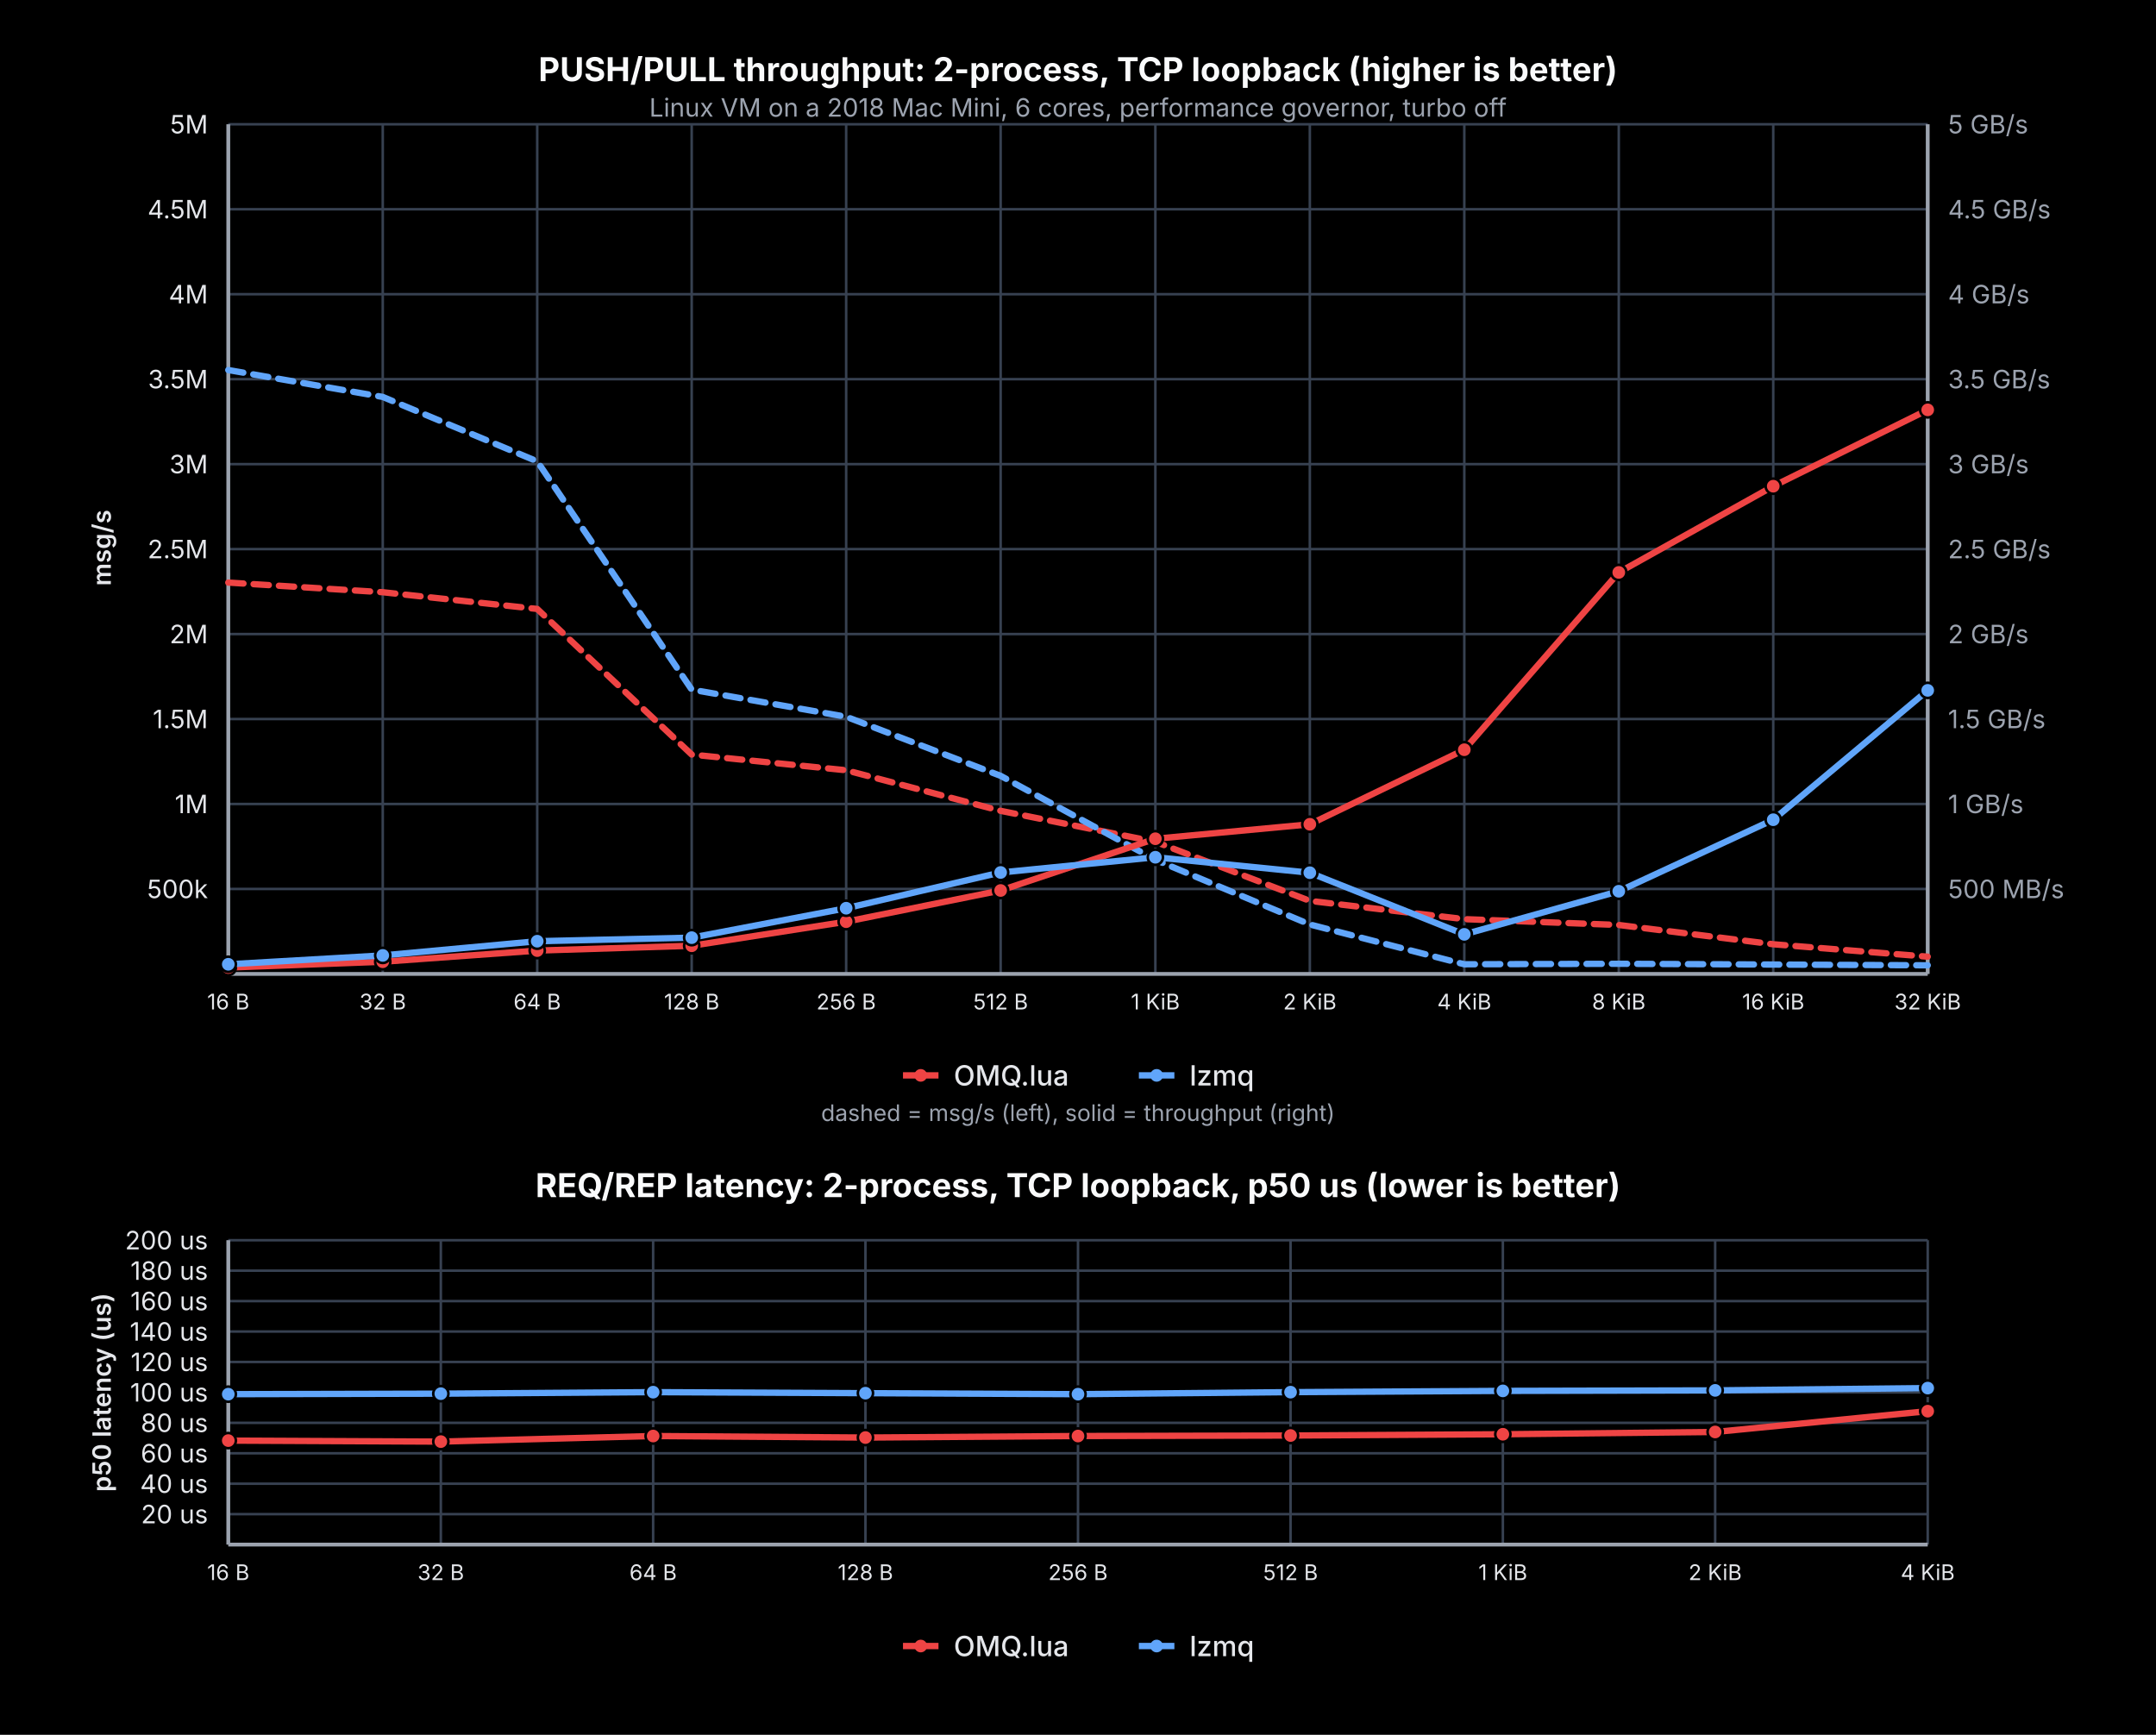
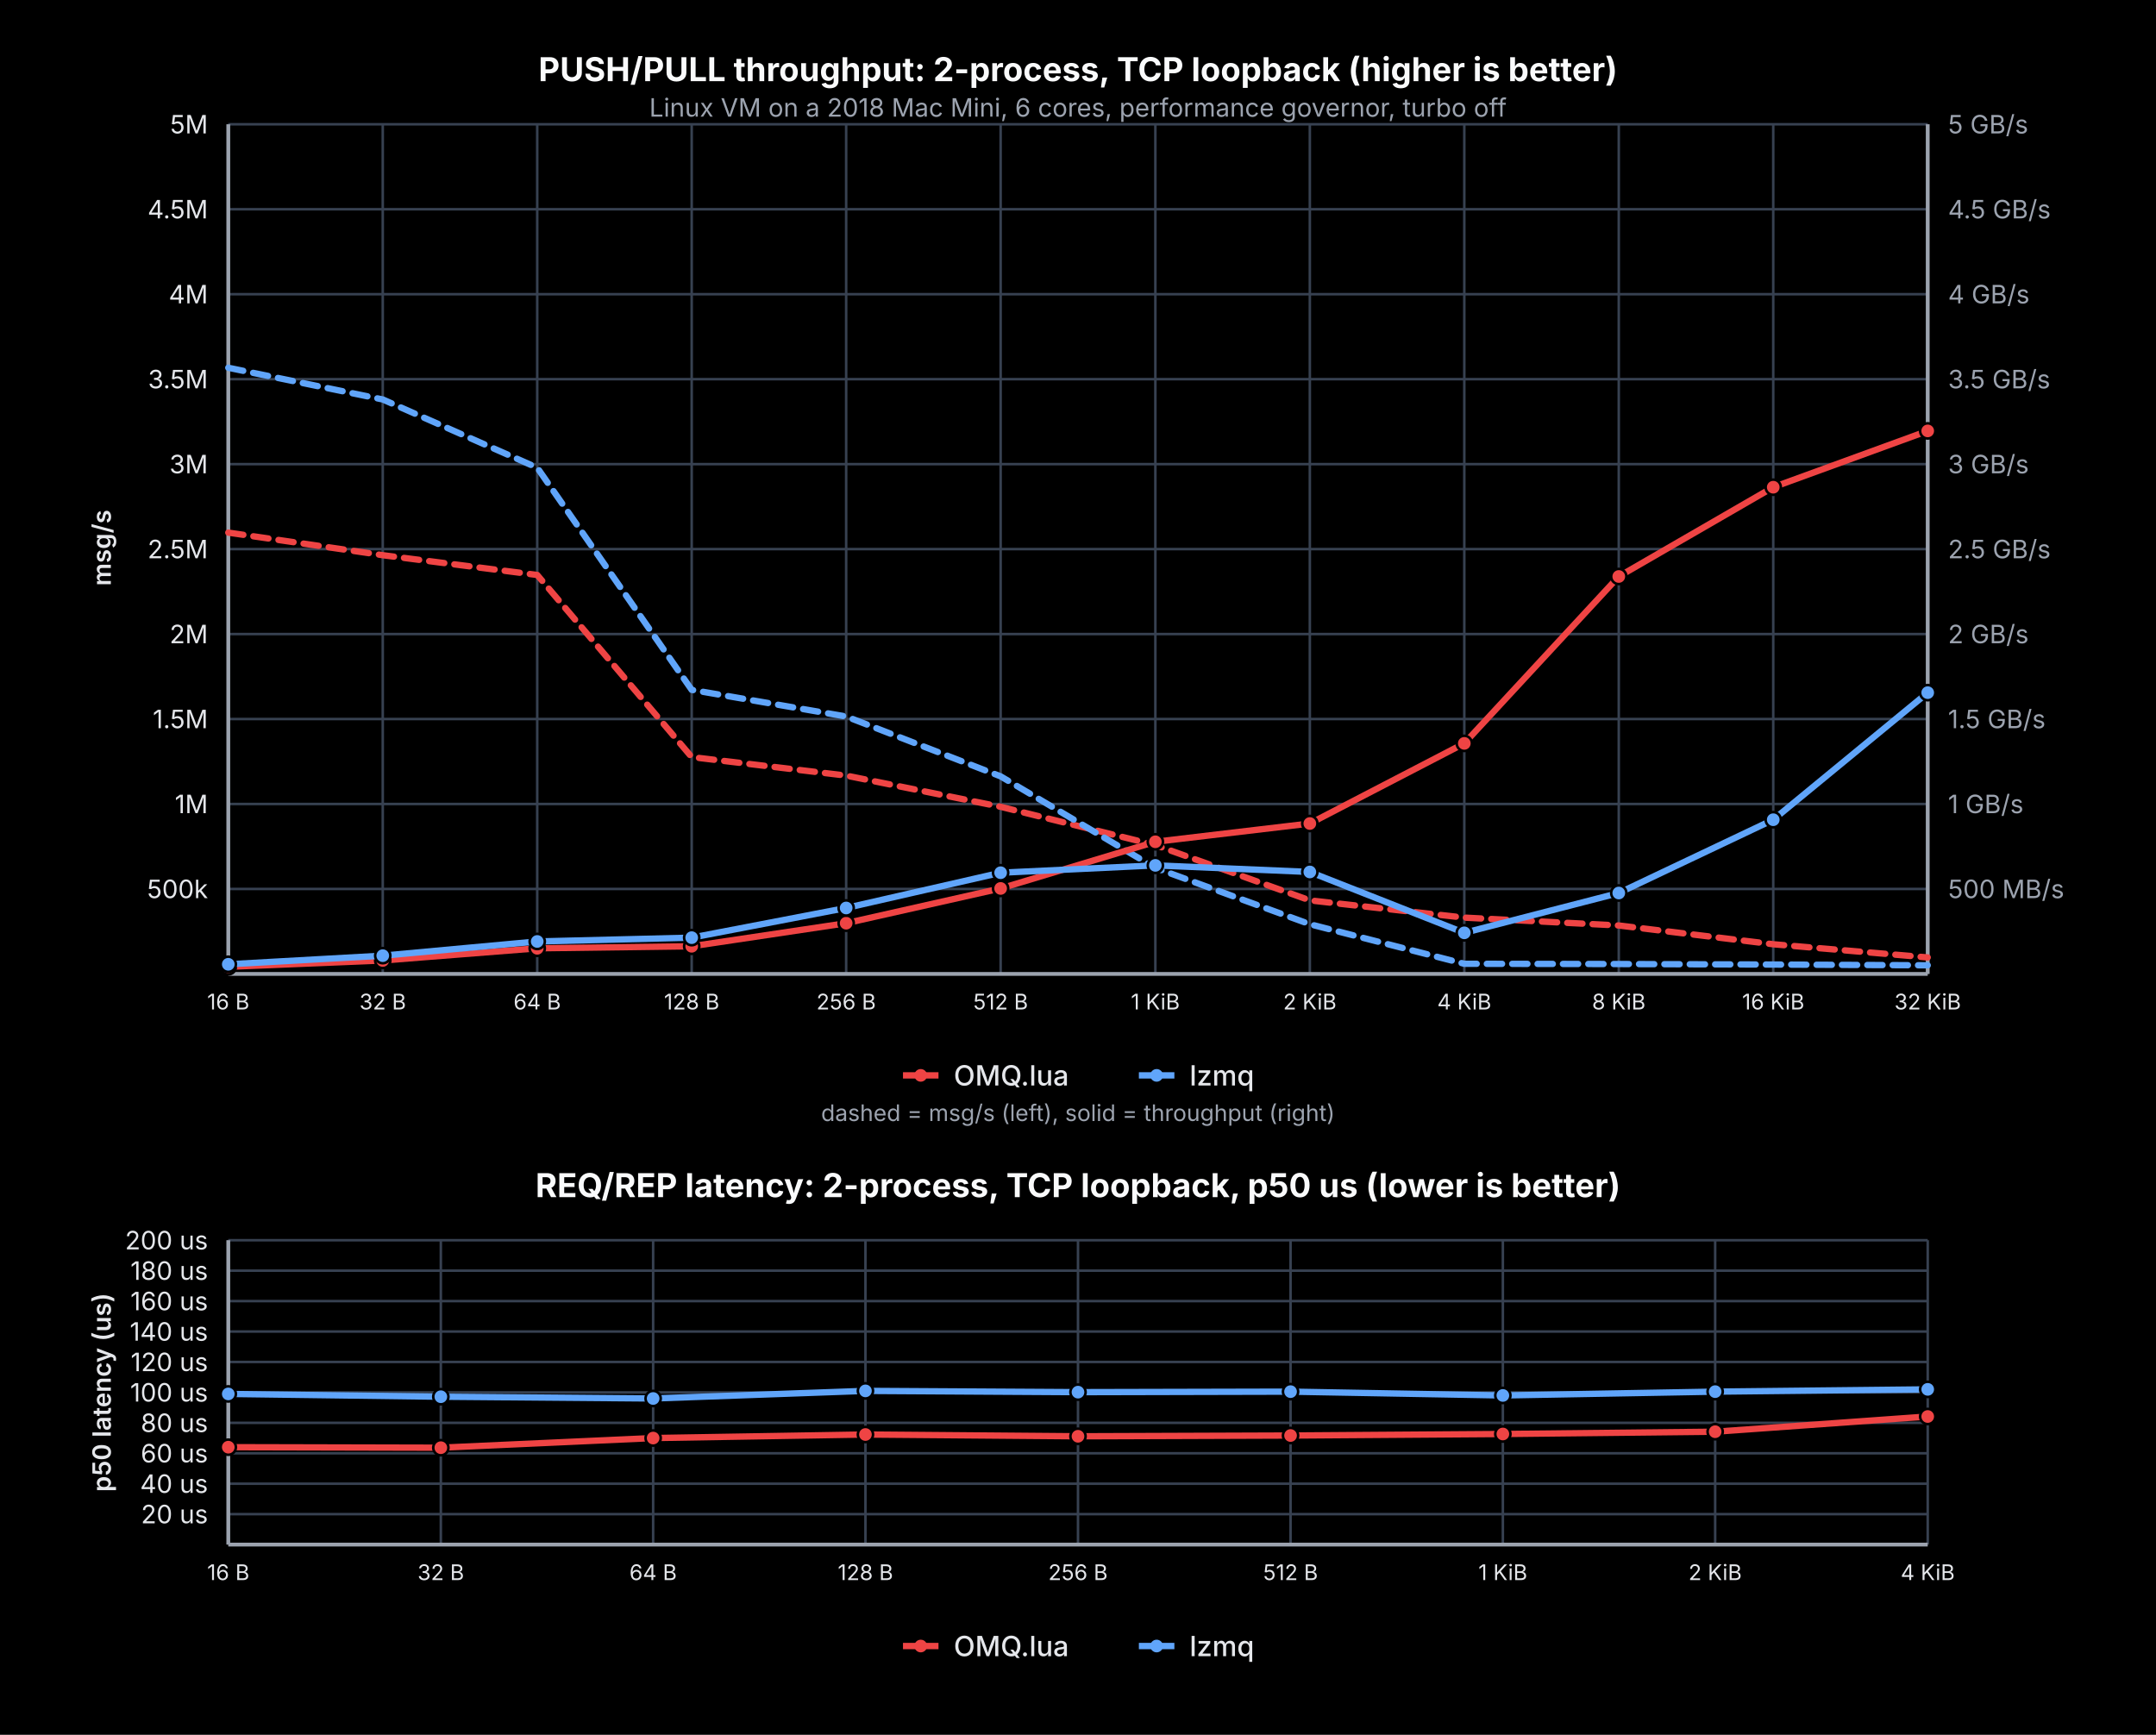
<svg xmlns="http://www.w3.org/2000/svg" viewBox="0 0 850 684" font-family="system-ui, -apple-system, sans-serif">
  <rect width="850" height="684" fill="#000000" />
  <text x="425.0" y="32" text-anchor="middle" fill="#f9fafb" font-size="13" font-weight="700">PUSH/PULL throughput: 2-process, TCP loopback (higher is better)</text>
  <text x="425.0" y="46" text-anchor="middle" fill="#9ca3af" font-size="10">Linux VM on a 2018 Mac Mini, 6 cores, performance governor, turbo off</text>
  <line x1="90" y1="350.5" x2="760" y2="350.5" stroke="#374151" stroke-width="1" />
  <text x="82" y="350.5" text-anchor="end" dominant-baseline="middle" fill="#e5e7eb" font-size="10">500k</text>
  <text x="768" y="350.5" text-anchor="start" dominant-baseline="middle" fill="#9ca3af" font-size="10">500 MB/s</text>
  <line x1="90" y1="317.0" x2="760" y2="317.0" stroke="#374151" stroke-width="1" />
  <text x="82" y="317.0" text-anchor="end" dominant-baseline="middle" fill="#e5e7eb" font-size="10">1M</text>
  <text x="768" y="317.0" text-anchor="start" dominant-baseline="middle" fill="#9ca3af" font-size="10">1 GB/s</text>
  <line x1="90" y1="283.5" x2="760" y2="283.5" stroke="#374151" stroke-width="1" />
  <text x="82" y="283.5" text-anchor="end" dominant-baseline="middle" fill="#e5e7eb" font-size="10">1.5M</text>
  <text x="768" y="283.5" text-anchor="start" dominant-baseline="middle" fill="#9ca3af" font-size="10">1.5 GB/s</text>
  <line x1="90" y1="250.0" x2="760" y2="250.0" stroke="#374151" stroke-width="1" />
  <text x="82" y="250.0" text-anchor="end" dominant-baseline="middle" fill="#e5e7eb" font-size="10">2M</text>
  <text x="768" y="250.0" text-anchor="start" dominant-baseline="middle" fill="#9ca3af" font-size="10">2 GB/s</text>
  <line x1="90" y1="216.5" x2="760" y2="216.5" stroke="#374151" stroke-width="1" />
  <text x="82" y="216.5" text-anchor="end" dominant-baseline="middle" fill="#e5e7eb" font-size="10">2.5M</text>
  <text x="768" y="216.5" text-anchor="start" dominant-baseline="middle" fill="#9ca3af" font-size="10">2.5 GB/s</text>
  <line x1="90" y1="183.0" x2="760" y2="183.0" stroke="#374151" stroke-width="1" />
  <text x="82" y="183.0" text-anchor="end" dominant-baseline="middle" fill="#e5e7eb" font-size="10">3M</text>
  <text x="768" y="183.0" text-anchor="start" dominant-baseline="middle" fill="#9ca3af" font-size="10">3 GB/s</text>
  <line x1="90" y1="149.5" x2="760" y2="149.5" stroke="#374151" stroke-width="1" />
  <text x="82" y="149.5" text-anchor="end" dominant-baseline="middle" fill="#e5e7eb" font-size="10">3.5M</text>
  <text x="768" y="149.5" text-anchor="start" dominant-baseline="middle" fill="#9ca3af" font-size="10">3.5 GB/s</text>
  <line x1="90" y1="116.0" x2="760" y2="116.0" stroke="#374151" stroke-width="1" />
  <text x="82" y="116.0" text-anchor="end" dominant-baseline="middle" fill="#e5e7eb" font-size="10">4M</text>
  <text x="768" y="116.0" text-anchor="start" dominant-baseline="middle" fill="#9ca3af" font-size="10">4 GB/s</text>
  <line x1="90" y1="82.5" x2="760" y2="82.5" stroke="#374151" stroke-width="1" />
  <text x="82" y="82.5" text-anchor="end" dominant-baseline="middle" fill="#e5e7eb" font-size="10">4.5M</text>
  <text x="768" y="82.5" text-anchor="start" dominant-baseline="middle" fill="#9ca3af" font-size="10">4.5 GB/s</text>
  <line x1="90" y1="49.0" x2="760" y2="49.0" stroke="#374151" stroke-width="1" />
  <text x="82" y="49.0" text-anchor="end" dominant-baseline="middle" fill="#e5e7eb" font-size="10">5M</text>
  <text x="768" y="49.0" text-anchor="start" dominant-baseline="middle" fill="#9ca3af" font-size="10">5 GB/s</text>
  <line x1="90.0" y1="49" x2="90.0" y2="384" stroke="#374151" stroke-width="1" />
  <line x1="150.9" y1="49" x2="150.9" y2="384" stroke="#374151" stroke-width="1" />
  <line x1="211.8" y1="49" x2="211.8" y2="384" stroke="#374151" stroke-width="1" />
  <line x1="272.7" y1="49" x2="272.7" y2="384" stroke="#374151" stroke-width="1" />
  <line x1="333.6" y1="49" x2="333.6" y2="384" stroke="#374151" stroke-width="1" />
  <line x1="394.5" y1="49" x2="394.5" y2="384" stroke="#374151" stroke-width="1" />
  <line x1="455.5" y1="49" x2="455.5" y2="384" stroke="#374151" stroke-width="1" />
  <line x1="516.4" y1="49" x2="516.4" y2="384" stroke="#374151" stroke-width="1" />
  <line x1="577.3" y1="49" x2="577.3" y2="384" stroke="#374151" stroke-width="1" />
  <line x1="638.2" y1="49" x2="638.2" y2="384" stroke="#374151" stroke-width="1" />
  <line x1="699.1" y1="49" x2="699.1" y2="384" stroke="#374151" stroke-width="1" />
  <line x1="760.0" y1="49" x2="760.0" y2="384" stroke="#374151" stroke-width="1" />
  <line x1="90" y1="49" x2="90" y2="384" stroke="#9ca3af" stroke-width="1.5" />
  <line x1="760" y1="49" x2="760" y2="384" stroke="#9ca3af" stroke-width="1.5" />
  <line x1="90" y1="384" x2="760" y2="384" stroke="#9ca3af" stroke-width="1.5" />
  <text x="40" y="216" text-anchor="middle" dominant-baseline="middle" fill="#e5e7eb" font-size="10" font-weight="600" transform="rotate(-90,40,216)">msg/s</text>
-   <polyline points="90.0,229.7 150.9,233.5 211.8,240.1 272.7,297.5 333.6,303.7 394.5,319.7 455.5,331.9 516.4,355.2 577.3,362.4 638.2,364.7 699.1,372.3 760.0,377.2" fill="none" stroke="#ef4444" stroke-width="2.5" stroke-linecap="round" stroke-linejoin="round" stroke-dasharray="6,4" />
-   <polyline points="90.0,145.9 150.9,156.5 211.8,181.9 272.7,271.9 333.6,282.6 394.5,305.9 455.5,339.0 516.4,364.5 577.3,380.2 638.2,380.0 699.1,380.3 760.0,380.6" fill="none" stroke="#60a5fa" stroke-width="2.5" stroke-linecap="round" stroke-linejoin="round" stroke-dasharray="6,4" />
-   <polyline points="90.0,381.5 150.9,379.2 211.8,374.8 272.7,372.9 333.6,363.4 394.5,351.1 455.5,330.7 516.4,325.0 577.3,295.6 638.2,225.7 699.1,191.7 760.0,161.6" fill="none" stroke="#ef4444" stroke-width="2.5" stroke-linecap="round" stroke-linejoin="round" />
-   <circle cx="90.0" cy="381.5" r="3" fill="#ef4444" stroke="#000000" stroke-width="1" />
-   <circle cx="150.9" cy="379.2" r="3" fill="#ef4444" stroke="#000000" stroke-width="1" />
-   <circle cx="211.8" cy="374.8" r="3" fill="#ef4444" stroke="#000000" stroke-width="1" />
-   <circle cx="272.7" cy="372.9" r="3" fill="#ef4444" stroke="#000000" stroke-width="1" />
-   <circle cx="333.6" cy="363.4" r="3" fill="#ef4444" stroke="#000000" stroke-width="1" />
-   <circle cx="394.5" cy="351.1" r="3" fill="#ef4444" stroke="#000000" stroke-width="1" />
-   <circle cx="455.5" cy="330.7" r="3" fill="#ef4444" stroke="#000000" stroke-width="1" />
-   <circle cx="516.4" cy="325.0" r="3" fill="#ef4444" stroke="#000000" stroke-width="1" />
-   <circle cx="577.3" cy="295.6" r="3" fill="#ef4444" stroke="#000000" stroke-width="1" />
-   <circle cx="638.2" cy="225.7" r="3" fill="#ef4444" stroke="#000000" stroke-width="1" />
-   <circle cx="699.1" cy="191.7" r="3" fill="#ef4444" stroke="#000000" stroke-width="1" />
-   <circle cx="760.0" cy="161.6" r="3" fill="#ef4444" stroke="#000000" stroke-width="1" />
-   <polyline points="90.0,380.2 150.9,376.7 211.8,371.1 272.7,369.7 333.6,358.1 394.5,344.0 455.5,338.0 516.4,344.1 577.3,368.4 638.2,351.4 699.1,323.2 760.0,272.2" fill="none" stroke="#60a5fa" stroke-width="2.5" stroke-linecap="round" stroke-linejoin="round" />
+   <polyline points="90.0,210.0 150.9,218.9 211.8,226.7 272.7,298.5 333.6,305.8 394.5,318.1 455.5,333.2 516.4,355.0 577.3,361.8 638.2,364.9 699.1,372.3 760.0,377.5" fill="none" stroke="#ef4444" stroke-width="2.5" stroke-linecap="round" stroke-linejoin="round" stroke-dasharray="6,4" />
+   <polyline points="90.0,145.0 150.9,157.5 211.8,184.4 272.7,272.0 333.6,282.5 394.5,306.1 455.5,342.2 516.4,364.4 577.3,380.0 638.2,380.1 699.1,380.3 760.0,380.6" fill="none" stroke="#60a5fa" stroke-width="2.5" stroke-linecap="round" stroke-linejoin="round" stroke-dasharray="6,4" />
+   <polyline points="90.0,381.2 150.9,378.7 211.8,373.9 272.7,373.1 333.6,364.0 394.5,350.3 455.5,331.9 516.4,324.7 577.3,293.1 638.2,227.3 699.1,192.1 760.0,169.9" fill="none" stroke="#ef4444" stroke-width="2.5" stroke-linecap="round" stroke-linejoin="round" />
+   <circle cx="90.0" cy="381.2" r="3" fill="#ef4444" stroke="#000000" stroke-width="1" />
+   <circle cx="150.9" cy="378.7" r="3" fill="#ef4444" stroke="#000000" stroke-width="1" />
+   <circle cx="211.8" cy="373.9" r="3" fill="#ef4444" stroke="#000000" stroke-width="1" />
+   <circle cx="272.7" cy="373.1" r="3" fill="#ef4444" stroke="#000000" stroke-width="1" />
+   <circle cx="333.6" cy="364.0" r="3" fill="#ef4444" stroke="#000000" stroke-width="1" />
+   <circle cx="394.5" cy="350.3" r="3" fill="#ef4444" stroke="#000000" stroke-width="1" />
+   <circle cx="455.5" cy="331.9" r="3" fill="#ef4444" stroke="#000000" stroke-width="1" />
+   <circle cx="516.4" cy="324.7" r="3" fill="#ef4444" stroke="#000000" stroke-width="1" />
+   <circle cx="577.3" cy="293.1" r="3" fill="#ef4444" stroke="#000000" stroke-width="1" />
+   <circle cx="638.2" cy="227.3" r="3" fill="#ef4444" stroke="#000000" stroke-width="1" />
+   <circle cx="699.1" cy="192.1" r="3" fill="#ef4444" stroke="#000000" stroke-width="1" />
+   <circle cx="760.0" cy="169.9" r="3" fill="#ef4444" stroke="#000000" stroke-width="1" />
+   <polyline points="90.0,380.2 150.9,376.8 211.8,371.2 272.7,369.7 333.6,358.0 394.5,344.1 455.5,341.2 516.4,343.8 577.3,367.8 638.2,352.1 699.1,323.2 760.0,273.1" fill="none" stroke="#60a5fa" stroke-width="2.5" stroke-linecap="round" stroke-linejoin="round" />
  <circle cx="90.0" cy="380.2" r="3" fill="#60a5fa" stroke="#000000" stroke-width="1" />
-   <circle cx="150.9" cy="376.7" r="3" fill="#60a5fa" stroke="#000000" stroke-width="1" />
-   <circle cx="211.8" cy="371.1" r="3" fill="#60a5fa" stroke="#000000" stroke-width="1" />
+   <circle cx="150.9" cy="376.8" r="3" fill="#60a5fa" stroke="#000000" stroke-width="1" />
+   <circle cx="211.8" cy="371.2" r="3" fill="#60a5fa" stroke="#000000" stroke-width="1" />
  <circle cx="272.7" cy="369.7" r="3" fill="#60a5fa" stroke="#000000" stroke-width="1" />
-   <circle cx="333.6" cy="358.1" r="3" fill="#60a5fa" stroke="#000000" stroke-width="1" />
-   <circle cx="394.5" cy="344.0" r="3" fill="#60a5fa" stroke="#000000" stroke-width="1" />
-   <circle cx="455.5" cy="338.0" r="3" fill="#60a5fa" stroke="#000000" stroke-width="1" />
-   <circle cx="516.4" cy="344.1" r="3" fill="#60a5fa" stroke="#000000" stroke-width="1" />
-   <circle cx="577.3" cy="368.4" r="3" fill="#60a5fa" stroke="#000000" stroke-width="1" />
-   <circle cx="638.2" cy="351.4" r="3" fill="#60a5fa" stroke="#000000" stroke-width="1" />
+   <circle cx="333.6" cy="358.0" r="3" fill="#60a5fa" stroke="#000000" stroke-width="1" />
+   <circle cx="394.5" cy="344.1" r="3" fill="#60a5fa" stroke="#000000" stroke-width="1" />
+   <circle cx="455.5" cy="341.2" r="3" fill="#60a5fa" stroke="#000000" stroke-width="1" />
+   <circle cx="516.4" cy="343.8" r="3" fill="#60a5fa" stroke="#000000" stroke-width="1" />
+   <circle cx="577.3" cy="367.8" r="3" fill="#60a5fa" stroke="#000000" stroke-width="1" />
+   <circle cx="638.2" cy="352.1" r="3" fill="#60a5fa" stroke="#000000" stroke-width="1" />
  <circle cx="699.1" cy="323.2" r="3" fill="#60a5fa" stroke="#000000" stroke-width="1" />
-   <circle cx="760.0" cy="272.2" r="3" fill="#60a5fa" stroke="#000000" stroke-width="1" />
+   <circle cx="760.0" cy="273.1" r="3" fill="#60a5fa" stroke="#000000" stroke-width="1" />
  <text x="90.0" y="398" text-anchor="middle" fill="#e5e7eb" font-size="8.5">16 B</text>
  <text x="150.9" y="398" text-anchor="middle" fill="#e5e7eb" font-size="8.5">32 B</text>
  <text x="211.8" y="398" text-anchor="middle" fill="#e5e7eb" font-size="8.5">64 B</text>
  <text x="272.7" y="398" text-anchor="middle" fill="#e5e7eb" font-size="8.5">128 B</text>
  <text x="333.6" y="398" text-anchor="middle" fill="#e5e7eb" font-size="8.5">256 B</text>
  <text x="394.5" y="398" text-anchor="middle" fill="#e5e7eb" font-size="8.5">512 B</text>
  <text x="455.5" y="398" text-anchor="middle" fill="#e5e7eb" font-size="8.5">1 KiB</text>
  <text x="516.4" y="398" text-anchor="middle" fill="#e5e7eb" font-size="8.5">2 KiB</text>
  <text x="577.3" y="398" text-anchor="middle" fill="#e5e7eb" font-size="8.5">4 KiB</text>
  <text x="638.2" y="398" text-anchor="middle" fill="#e5e7eb" font-size="8.5">8 KiB</text>
  <text x="699.1" y="398" text-anchor="middle" fill="#e5e7eb" font-size="8.5">16 KiB</text>
  <text x="760.0" y="398" text-anchor="middle" fill="#e5e7eb" font-size="8.5">32 KiB</text>
  <line x1="356" y1="424" x2="370" y2="424" stroke="#ef4444" stroke-width="2.5" />
  <circle cx="363" cy="424" r="2.5" fill="#ef4444" />
  <text x="376" y="428" fill="#e5e7eb" font-size="11" font-weight="500">OMQ.lua</text>
  <line x1="449" y1="424" x2="463" y2="424" stroke="#60a5fa" stroke-width="2.5" />
  <circle cx="456" cy="424" r="2.5" fill="#60a5fa" />
  <text x="469" y="428" fill="#e5e7eb" font-size="11" font-weight="500">lzmq</text>
  <text x="425.0" y="442" text-anchor="middle" fill="#9ca3af" font-size="9">dashed = msg/s (left), solid = throughput (right)</text>
  <text x="425.0" y="472" text-anchor="middle" fill="#f9fafb" font-size="13" font-weight="700">REQ/REP latency: 2-process, TCP loopback, p50 us (lower is better)</text>
  <line x1="90" y1="597.0" x2="760" y2="597.0" stroke="#374151" stroke-width="1" />
  <text x="82" y="597.0" text-anchor="end" dominant-baseline="middle" fill="#e5e7eb" font-size="10">20 us</text>
  <line x1="90" y1="585.0" x2="760" y2="585.0" stroke="#374151" stroke-width="1" />
  <text x="82" y="585.0" text-anchor="end" dominant-baseline="middle" fill="#e5e7eb" font-size="10">40 us</text>
  <line x1="90" y1="573.0" x2="760" y2="573.0" stroke="#374151" stroke-width="1" />
  <text x="82" y="573.0" text-anchor="end" dominant-baseline="middle" fill="#e5e7eb" font-size="10">60 us</text>
  <line x1="90" y1="561.0" x2="760" y2="561.0" stroke="#374151" stroke-width="1" />
  <text x="82" y="561.0" text-anchor="end" dominant-baseline="middle" fill="#e5e7eb" font-size="10">80 us</text>
  <line x1="90" y1="549.0" x2="760" y2="549.0" stroke="#374151" stroke-width="1" />
  <text x="82" y="549.0" text-anchor="end" dominant-baseline="middle" fill="#e5e7eb" font-size="10">100 us</text>
  <line x1="90" y1="537.0" x2="760" y2="537.0" stroke="#374151" stroke-width="1" />
  <text x="82" y="537.0" text-anchor="end" dominant-baseline="middle" fill="#e5e7eb" font-size="10">120 us</text>
  <line x1="90" y1="525.0" x2="760" y2="525.0" stroke="#374151" stroke-width="1" />
  <text x="82" y="525.0" text-anchor="end" dominant-baseline="middle" fill="#e5e7eb" font-size="10">140 us</text>
  <line x1="90" y1="513.0" x2="760" y2="513.0" stroke="#374151" stroke-width="1" />
  <text x="82" y="513.0" text-anchor="end" dominant-baseline="middle" fill="#e5e7eb" font-size="10">160 us</text>
  <line x1="90" y1="501.0" x2="760" y2="501.0" stroke="#374151" stroke-width="1" />
  <text x="82" y="501.0" text-anchor="end" dominant-baseline="middle" fill="#e5e7eb" font-size="10">180 us</text>
  <line x1="90" y1="489.0" x2="760" y2="489.0" stroke="#374151" stroke-width="1" />
  <text x="82" y="489.0" text-anchor="end" dominant-baseline="middle" fill="#e5e7eb" font-size="10">200 us</text>
  <line x1="90.0" y1="489" x2="90.0" y2="609" stroke="#374151" stroke-width="1" />
  <line x1="173.8" y1="489" x2="173.8" y2="609" stroke="#374151" stroke-width="1" />
  <line x1="257.5" y1="489" x2="257.5" y2="609" stroke="#374151" stroke-width="1" />
  <line x1="341.2" y1="489" x2="341.2" y2="609" stroke="#374151" stroke-width="1" />
  <line x1="425.0" y1="489" x2="425.0" y2="609" stroke="#374151" stroke-width="1" />
  <line x1="508.8" y1="489" x2="508.8" y2="609" stroke="#374151" stroke-width="1" />
  <line x1="592.5" y1="489" x2="592.5" y2="609" stroke="#374151" stroke-width="1" />
  <line x1="676.2" y1="489" x2="676.2" y2="609" stroke="#374151" stroke-width="1" />
  <line x1="760.0" y1="489" x2="760.0" y2="609" stroke="#374151" stroke-width="1" />
  <line x1="90" y1="489" x2="90" y2="609" stroke="#9ca3af" stroke-width="1.5" />
  <line x1="90" y1="609" x2="760" y2="609" stroke="#9ca3af" stroke-width="1.5" />
  <text x="40" y="549" text-anchor="middle" dominant-baseline="middle" fill="#e5e7eb" font-size="10" font-weight="600" transform="rotate(-90,40,549)">p50 latency (us)</text>
-   <polyline points="90.0,568.0 173.8,568.4 257.5,566.2 341.2,566.8 425.0,566.2 508.8,566.0 592.5,565.5 676.2,564.6 760.0,556.4" fill="none" stroke="#ef4444" stroke-width="2.5" stroke-linecap="round" stroke-linejoin="round" />
-   <circle cx="90.0" cy="568.0" r="3" fill="#ef4444" stroke="#000000" stroke-width="1" />
-   <circle cx="173.8" cy="568.4" r="3" fill="#ef4444" stroke="#000000" stroke-width="1" />
-   <circle cx="257.5" cy="566.2" r="3" fill="#ef4444" stroke="#000000" stroke-width="1" />
-   <circle cx="341.2" cy="566.8" r="3" fill="#ef4444" stroke="#000000" stroke-width="1" />
-   <circle cx="425.0" cy="566.2" r="3" fill="#ef4444" stroke="#000000" stroke-width="1" />
+   <polyline points="90.0,570.6 173.8,570.8 257.5,567.0 341.2,565.6 425.0,566.3 508.8,566.0 592.5,565.4 676.2,564.5 760.0,558.5" fill="none" stroke="#ef4444" stroke-width="2.5" stroke-linecap="round" stroke-linejoin="round" />
+   <circle cx="90.0" cy="570.6" r="3" fill="#ef4444" stroke="#000000" stroke-width="1" />
+   <circle cx="173.8" cy="570.8" r="3" fill="#ef4444" stroke="#000000" stroke-width="1" />
+   <circle cx="257.5" cy="567.0" r="3" fill="#ef4444" stroke="#000000" stroke-width="1" />
+   <circle cx="341.2" cy="565.6" r="3" fill="#ef4444" stroke="#000000" stroke-width="1" />
+   <circle cx="425.0" cy="566.3" r="3" fill="#ef4444" stroke="#000000" stroke-width="1" />
  <circle cx="508.8" cy="566.0" r="3" fill="#ef4444" stroke="#000000" stroke-width="1" />
-   <circle cx="592.5" cy="565.5" r="3" fill="#ef4444" stroke="#000000" stroke-width="1" />
-   <circle cx="676.2" cy="564.6" r="3" fill="#ef4444" stroke="#000000" stroke-width="1" />
-   <circle cx="760.0" cy="556.4" r="3" fill="#ef4444" stroke="#000000" stroke-width="1" />
-   <polyline points="90.0,549.7 173.8,549.5 257.5,548.9 341.2,549.3 425.0,549.7 508.8,548.9 592.5,548.4 676.2,548.2 760.0,547.3" fill="none" stroke="#60a5fa" stroke-width="2.5" stroke-linecap="round" stroke-linejoin="round" />
-   <circle cx="90.0" cy="549.7" r="3" fill="#60a5fa" stroke="#000000" stroke-width="1" />
-   <circle cx="173.8" cy="549.5" r="3" fill="#60a5fa" stroke="#000000" stroke-width="1" />
-   <circle cx="257.5" cy="548.9" r="3" fill="#60a5fa" stroke="#000000" stroke-width="1" />
-   <circle cx="341.2" cy="549.3" r="3" fill="#60a5fa" stroke="#000000" stroke-width="1" />
-   <circle cx="425.0" cy="549.7" r="3" fill="#60a5fa" stroke="#000000" stroke-width="1" />
-   <circle cx="508.8" cy="548.9" r="3" fill="#60a5fa" stroke="#000000" stroke-width="1" />
-   <circle cx="592.5" cy="548.4" r="3" fill="#60a5fa" stroke="#000000" stroke-width="1" />
-   <circle cx="676.2" cy="548.2" r="3" fill="#60a5fa" stroke="#000000" stroke-width="1" />
-   <circle cx="760.0" cy="547.3" r="3" fill="#60a5fa" stroke="#000000" stroke-width="1" />
+   <circle cx="592.5" cy="565.4" r="3" fill="#ef4444" stroke="#000000" stroke-width="1" />
+   <circle cx="676.2" cy="564.5" r="3" fill="#ef4444" stroke="#000000" stroke-width="1" />
+   <circle cx="760.0" cy="558.5" r="3" fill="#ef4444" stroke="#000000" stroke-width="1" />
+   <polyline points="90.0,549.6 173.8,550.7 257.5,551.4 341.2,548.4 425.0,548.9 508.8,548.7 592.5,550.2 676.2,548.7 760.0,547.8" fill="none" stroke="#60a5fa" stroke-width="2.5" stroke-linecap="round" stroke-linejoin="round" />
+   <circle cx="90.0" cy="549.6" r="3" fill="#60a5fa" stroke="#000000" stroke-width="1" />
+   <circle cx="173.8" cy="550.7" r="3" fill="#60a5fa" stroke="#000000" stroke-width="1" />
+   <circle cx="257.5" cy="551.4" r="3" fill="#60a5fa" stroke="#000000" stroke-width="1" />
+   <circle cx="341.2" cy="548.4" r="3" fill="#60a5fa" stroke="#000000" stroke-width="1" />
+   <circle cx="425.0" cy="548.9" r="3" fill="#60a5fa" stroke="#000000" stroke-width="1" />
+   <circle cx="508.8" cy="548.7" r="3" fill="#60a5fa" stroke="#000000" stroke-width="1" />
+   <circle cx="592.5" cy="550.2" r="3" fill="#60a5fa" stroke="#000000" stroke-width="1" />
+   <circle cx="676.2" cy="548.7" r="3" fill="#60a5fa" stroke="#000000" stroke-width="1" />
+   <circle cx="760.0" cy="547.8" r="3" fill="#60a5fa" stroke="#000000" stroke-width="1" />
  <text x="90.0" y="623" text-anchor="middle" fill="#e5e7eb" font-size="8.5">16 B</text>
  <text x="173.8" y="623" text-anchor="middle" fill="#e5e7eb" font-size="8.5">32 B</text>
  <text x="257.5" y="623" text-anchor="middle" fill="#e5e7eb" font-size="8.5">64 B</text>
  <text x="341.2" y="623" text-anchor="middle" fill="#e5e7eb" font-size="8.5">128 B</text>
  <text x="425.0" y="623" text-anchor="middle" fill="#e5e7eb" font-size="8.5">256 B</text>
  <text x="508.8" y="623" text-anchor="middle" fill="#e5e7eb" font-size="8.5">512 B</text>
  <text x="592.5" y="623" text-anchor="middle" fill="#e5e7eb" font-size="8.5">1 KiB</text>
  <text x="676.2" y="623" text-anchor="middle" fill="#e5e7eb" font-size="8.5">2 KiB</text>
  <text x="760.0" y="623" text-anchor="middle" fill="#e5e7eb" font-size="8.5">4 KiB</text>
  <line x1="356" y1="649" x2="370" y2="649" stroke="#ef4444" stroke-width="2.5" />
  <circle cx="363" cy="649" r="2.5" fill="#ef4444" />
  <text x="376" y="653" fill="#e5e7eb" font-size="11" font-weight="500">OMQ.lua</text>
  <line x1="449" y1="649" x2="463" y2="649" stroke="#60a5fa" stroke-width="2.5" />
  <circle cx="456" cy="649" r="2.5" fill="#60a5fa" />
  <text x="469" y="653" fill="#e5e7eb" font-size="11" font-weight="500">lzmq</text>
</svg>
